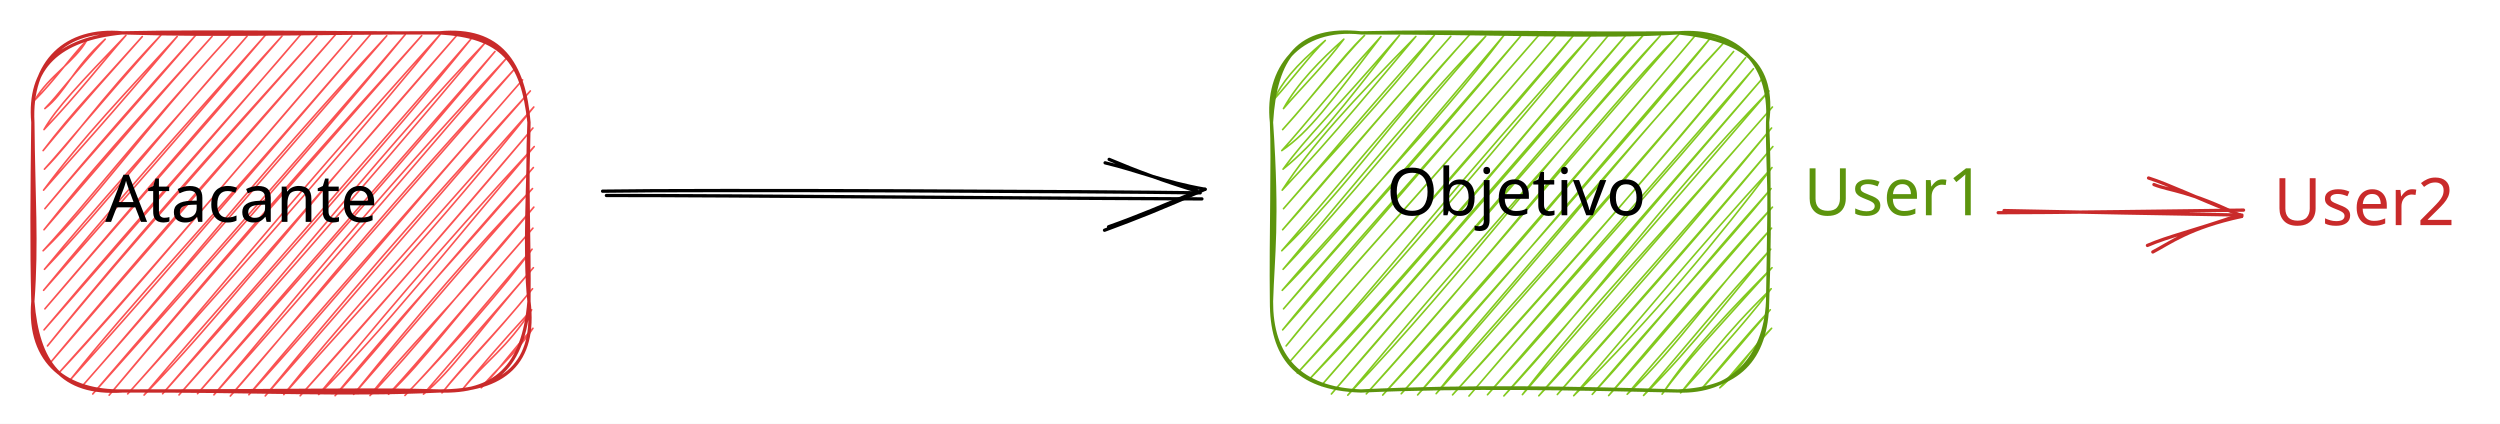
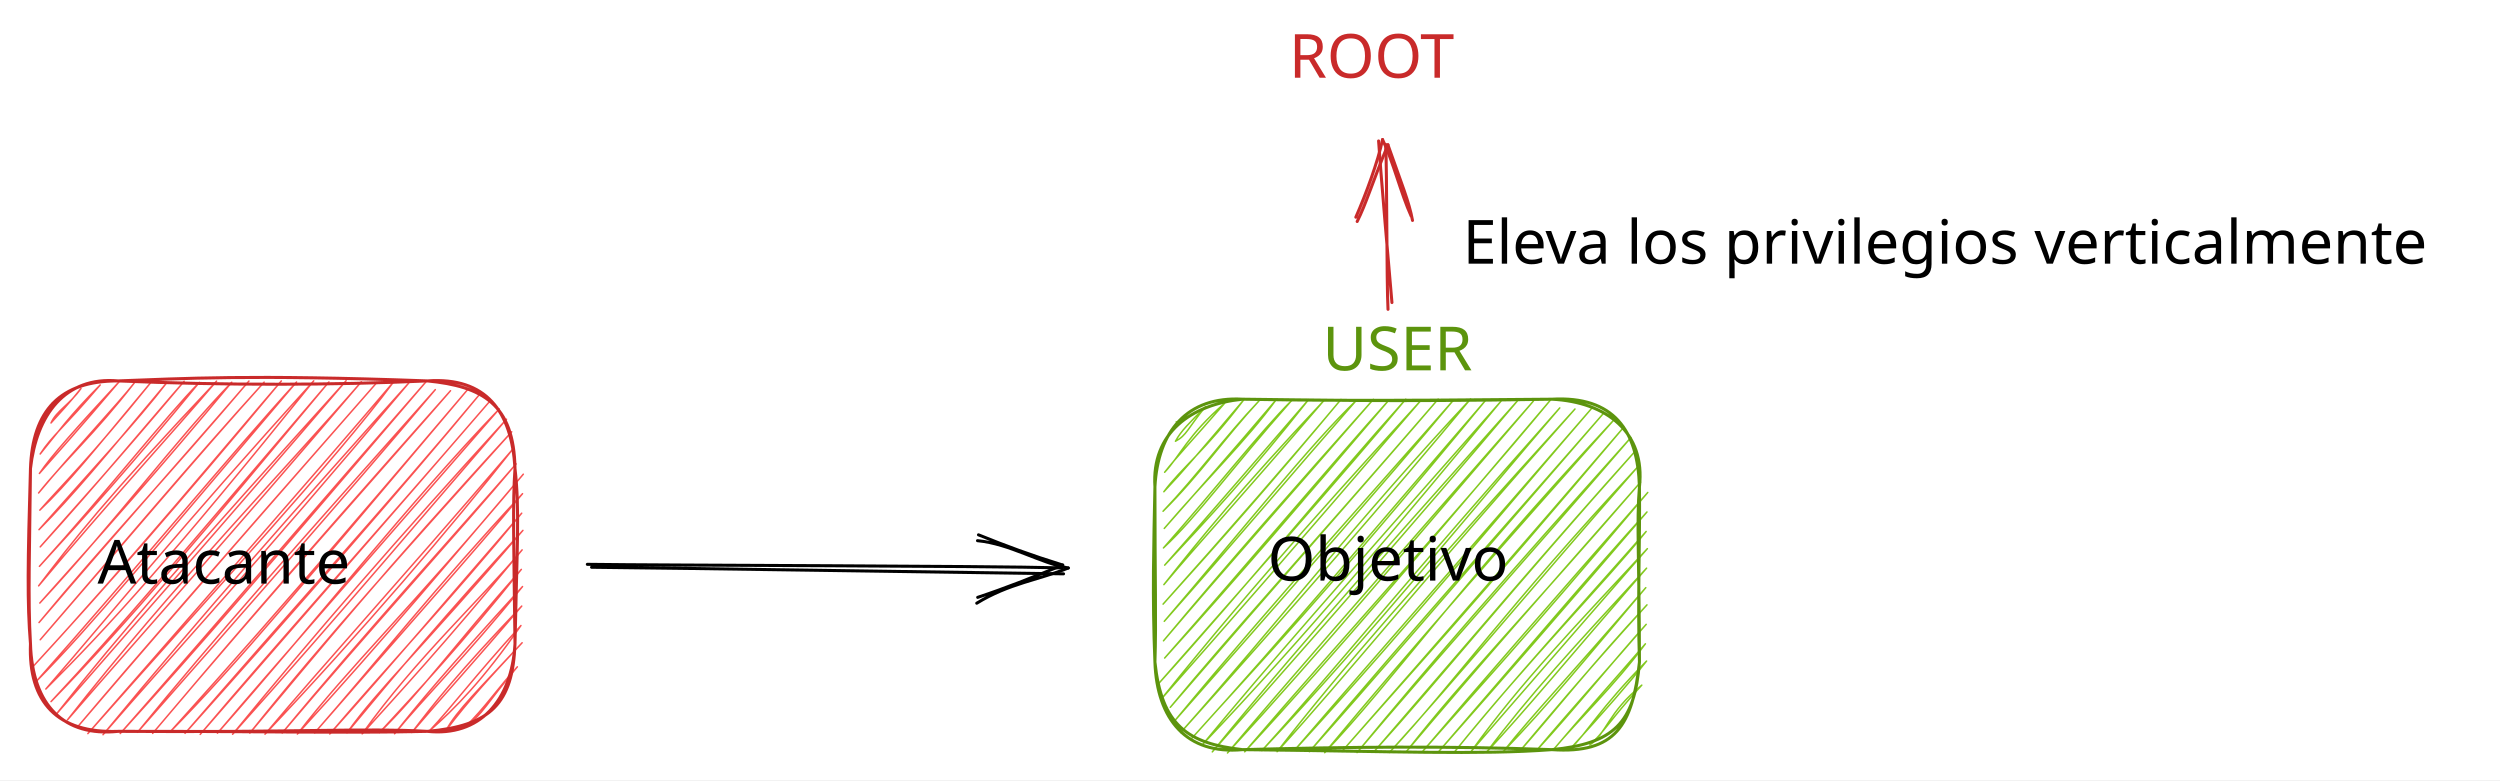
- <svg xmlns="http://www.w3.org/2000/svg" version="1.1" viewBox="0 0 760.92 129" width="760.92" height="129">
+ <svg xmlns="http://www.w3.org/2000/svg" version="1.1" viewBox="0 0 820.4 256" width="820.4" height="256">
  
-   eyJ2ZXJzaW9uIjoiMSIsImVuY29kaW5nIjoiYnN0cmluZyIsImNvbXByZXNzZWQiOnRydWUsImVuY29kZWQiOiJ4nO1YW3PaOFx1MDAxNH7nVzDsa5fqYslS3khCXHUwMDFhss0mXHUwMDE5tttpdzpcdTAwMWRhK6BgbI8tXHUwMDAypJP/vrKTWMZcdTAwMDRisjRDZ5ZcdTAwMDfAOkeci77v6Fx1MDAxY340ms2WXsSyddBsybknXHUwMDAy5Sdi1nqXrd/KJFVRaEQof06jaeLlmiOt4/Tg/XtcdTAwMTHH7aHSgyhcdTAwMWG3vWjysE1cdTAwMDZyXCJDnVx1MDAxYcV/zHOz+SN/L1x1MDAxOUqkp0U4XGZkviFcdTAwMTdZWy6oLv5cdTAwMTmFuVnqMFxuXHUwMDE5c9xCQaXHxpqWvpFeiyCVVpIttbz+8DueXHUwMDE5XHUwMDA3Q3E9XCLRXHUwMDA3NfiDTazRa1x1MDAxNVx1MDAwNH29XGJcdTAwMWViXHUwMDEy3mialFxcSnVcdTAwMTKN5Wfl65GRw8p6sS+NTM7sriSaXHUwMDBlR6FM06U9USw8pVx1MDAxN9lcdTAwMWGw8T3k4KBpV+bmXHQjWjznOzCv2D6KgijJbP/mcSSQsNZcdTAwMDfCXHUwMDFiXHUwMDBmjVx1MDAwYqFvda5cdTAwMDVBXHUwMDA0WZ3ZU0TE+jeSajjSuXslYzJPLGfEOI2pXHUwMDE1ZFx1MDAxNuKen5/wt3Lkof9cdTAwMTj505HbQ8ePK/fW10y/W1x1MDAwNUtcdTAwMTkwpZP8cH52JNDlwpt5k49cdTAwMTM2XHUwMDFmydvPYVx1MDAxMdNcdTAwMTK6RJJEs1YhuX/8Zlx1MDAxZJ3GvnjAXGZ0XHUwMDAxcImLkElcdTAwMTAu5IFcbsdGXHUwMDE4ToPArkXe2MKsUYpkO3Rztlx1MDAwZd3GXHUwMDE3TDFyaX14n8xOb1x1MDAxNul0MbyRX0aj72dcdTAwMTd3p92LfYe3XHSzNryJx1x1MDAxZOBvhjdDXHUwMDFlh/L18IaAQkBcdTAwMTh38P/4roXvXHUwMDA3+89gm66t3Fx1MDAxOJqqzbFDakN7cz72XHUwMDE02qSkke9g66FccvLXKys3e1x1MDAwNtpgXHUwMDA12MhcdTAwMDXUoS78b4VcdTAwMWK9XGbsjdAjXHUwMDE4kS2gV0qYSPShXG59XHUwMDE1XHUwMDBll1x1MDAxZHtsMHo1rvhcZiqRN828/Fx1MDAxZLRcdTAwMDFDhDJcdTAwMDZcXIy543BCSmpDXHUwMDExZ8Gu0liG/stebK7EJS9qObGa8kCk+iiaTJQ22b2MVKirWczT1cmoOZLCr0pNXHUwMDEwZVmVw3H2i8s1yn5rWmjlXHUwMDBmxfdv757VLqGzot8of64rL1rO9XPVXHUwMDA1kupicXNcdTAwMWGLXHUwMDEwXHUwMDEzl1pWvFRe5PFZXHUwMDFm9Tvn8ddZMOhFZHGs+Xzfy1x1MDAwYnZs87ColIFdllx1MDAxN47apmhwwCl1OWWuTXxRbEqUfqo2XHUwMDE0ZX1cIoTWp5erzVx1MDAxMka3KitcdTAwMGXCYJtcdTAwMWLNXHUwMDFlbVx1MDAxNOq+ussrXHUwMDFiWFo9XHUwMDExXHUwMDEzXHUwMDE1LJZOJ8eiSVVHXHUwMDBiT4S6hIFM0lx01DBDZiuQ18uQ1cpMUoVYR7GVesaSUKFMeiskjVx1MDAxMjVUoVxi/lpr1cQpT4tepl06hYFIZSbNYfE6fvHqouVcdTAwMTfgXHUwMDA0MVxcn1496Y/j7se7kFx1MDAxZaqrnslcdTAwMDVMz/19p5eLK/Ryf87t7fI25pxDl1x1MDAwMnM5cmCnvVxy9EKmRSXMNKpW8lPpXHUwMDA1zTX1ZvS6XHUwMDE43EitbqO3pdeq1Z9Jr1L/XW2OXHUwMDFk06lh7NZvjifnd5MpOutcbp9eXlxczdnpySA+2Xd6MWpcdTAwMDN8iV515r519FwipsUy9HJcYqBcZlx1MDAxM47rXV9cYlx1MDAwMOi4hJNtpsDN/Cr6nmfGvU9ydDW/vSWse/1V3pyegFnX7e1q3KOEU/h2l+OnVCbwbalbMblcdTAwMGLerp1q3fX/2Fx1MDAxMFx1MDAxNzhmsuX1mbv53PeUuVx1MDAxY1WYy3HF9m7+kHTtz26Yalx1MDAxZFx1MDAwZZEht7NNn7nrqZZS5JZm+91PtZsrfLM8T0JUWn5cdTAwMTggeZub7oQ4XHUwMDFjQ+pcdTAwMDCKyEqwtYZafIM73bNcdTAwMTPn8rz/99GXKz9h4864tlx1MDAxM1x1MDAxMKxY/ZWmWFx1MDAwYsaKeqP8uXWTvbaYYEJcdTAwMTlcdTAwMDBblJLNp7OnpcRoVGdYVDG+m1pCWJubXHUwMDE5XHUwMDE2u9B0Vqxmk1xyjbrpscudyq/bXHUwMDA0UFxuS/9cdTAwMTe8RVx1MDAxM4Devlx0QK9sXHUwMDAyXHUwMDFhj7lriTjua5O5olxmmlx1MDAxM1f+Y/jWfOtWydnhc/jLX9nJ5KUgo53Mb5z7xv2/t7E3lSJ9
+   eyJ2ZXJzaW9uIjoiMSIsImVuY29kaW5nIjoiYnN0cmluZyIsImNvbXByZXNzZWQiOnRydWUsImVuY29kZWQiOiJ4nNVZW1fbOFx1MDAxMH7nV+RkX0uqu6y+cVx0ND20UFx1MDAwMqXLnp49wlx1MDAxNomIsb2OXHUwMDEzID3895Vccli2g9OkIdmsXHUwMDFmXHUwMDEye0byjKTv08zIP7dcdTAwMWGNZvJcdTAwMTCp5odGU9270tdeLO+a71L5WMVDXHUwMDFkXHUwMDA2RoWy52E4it2sZT9JouGH9+9lXHUwMDE0tXo6uVxuw0HLXHJvn7opX92qIFx1MDAxOZqGf5nnRuNn9lswXHUwMDE0KzeRQc9XWYdMZW1cdTAwMTFWXHUwMDE1flx0g8wsZFx1MDAxYzBCXHUwMDFjyPNcdTAwMTZ6uG/MJcoz6mvpXHUwMDBmldWkoubE24s6XHUwMDAz6V5cdTAwMWVcXH25XHR9OT6kom+tXmvf7yZcdTAwMGb+06Ck21x1MDAxZsVcdTAwMDWfhklcdTAwMWNcdTAwMGXUhfaSfmq9XCLP+1xyQzNptldcdTAwMWOOev1AXHKHpT5hJF2dPKQyXHUwMDAwcunTJHxoWMm9ecJcdTAwMWPnz1lcdTAwMGbOKrb3Qj+MU9t/uFx1MDAwMkkkrfUr6Vx1MDAwZXrGhcCzba4lRVx1MDAxNNk2dy8jolwil/WV7vWTVFxiqTWmsomFhEDBhVx1MDAwMNat1ETU8bI1/lFcdTAwMWN64D1cdTAwMGb9ZdHtsuNnyaN1Nm3frsKlXGKZwlLSyZ+he1x1MDAxMW53gIhu2GT/68XX7qd8UCV8yThcdTAwMGXvmrnm8fnOOjqKPPlcdTAwMDRcdTAwMWHIXHUwMDAx4JRcdFwiiENyva+DgVFcdTAwMDYj37ey0Fx1MDAxZFicbVx1MDAxNUayXHUwMDE4vovrX1x1MDAwNThlTFx1MDAwMMDo3PiO21x1MDAxOF1+Pvx2cHhcdTAwMWHsXHLOLkdqZ7K76fjmXHUwMDA0lfHtoFp8U1dcdTAwMTDgzca3g1xcXHUwMDAx1e/jm2NKXHUwMDE4h6uHdz1cdTAwMDA5oIbl9K1cdTAwMDD4RIBXwIecOuwhgFx1MDAxMSOQk/nBN5uRXHUwMDFiXG4+SnlcdHxcYvNa8IHs+l3wkWnwoSr0IIZYXHUwMDEwTqFYXG57aDnsXHUwMDExRpizXHUwMDAw9lxuXHUwMDEzJuNkV1x1MDAwN55cdTAwMGV6Zceek4DOXHUwMDFjUTiFSuiOUi9BXHUwMDBiYMaA4GZLgFxmXHUwMDAyx+I1nVx1MDAxOVx1MDAxOaVjpVODVYFnnSj7LYfJXnh7q1x1MDAxMzPik1BcdTAwMDdJtUU2hJ2UL30lvarWvLmoq1x1MDAxMitK31iOXFz2rmGRlz3k9z/evdq6gJj0Qrb9VvG/jvOJuk9epXxtuFx1MDAxMZRcYoSQ3fZ+RfhdX50j7/RyXHUwMDFjjz7TXHUwMDFkuM+wvL7cdMJjYXe0jPBoNYRcdTAwMTeoxaFJklx1MDAwNGNcXDCHW6uW/tOpXHUwMDE1NvFcdTAwMWVCXHUwMDBl7dh+zf9cdTAwMTJCXHUwMDE3XCI6XHUwMDAwhNrlXoDo12GQdPVElfGUSlx1MDAwZuSt9lx1MDAxZkqrkyHRTNVOXCJdXHUwMDE5JIW5SjU7vu6luGz66rpcZthEm/ojVydhZLWusSR1oOLOXHUwMDE0RcNY93Qg/bNaq2ac6mNcdTAwMWX/W4VVuJJDlWqzJOS32IVhVZgnc9BhXGJcdTAwMDNHzF+t/Fx1MDAxZF8rctbp7t9cdTAwMDX/XGZuXX7yiVx1MDAxZXU3nV+c29j1xK/6amVcdTAwMTl+cdHCQlxikyZcdTAwMDFEXHJtrJVcdTAwMTn8QphcdFx1MDAwN/GFwutcdTAwMTL0XCJcYsBcIuxWSq/jq1x1MDAxYpXocbheek1bfVx1MDAwYnrVJqyYVIUv/FwiTJhcXJ6R+en12b1h0fbxxbG8S/T9ya4no4980+nlQNFcIkQ4XGabQCZcdTAwMDStlE606sliR1x1MDAwM3Vkwy1cZlx1MDAwMVx1MDAwM8QxRlxyg0AhauRsK8ie2UY4w45TKLDWn8syanZcXFTE5lx1MDAxYueyR1/0ycPOXHUwMDA0n7TZuZfs7fFPvDN6LZfdTpNZk8Ca9Fx1MDAxYVBcdTAwMDJcdDFZ9lQyy2bnsnVO3IBvwanniyPaOWi39fduW/HzmoRcdTAwMWGRdP8zOVx1MDAwNoWYY4eyKSfg9JT/n/Lm7XqwZmqK7Vx1MDAxYpbKpElt8VxmMeHQlC3z186zV3BD91wi7tigm/Zgq9l8qNMyKbQwNan5gWS+SFx1MDAwZk3sZVx1MDAxNHFnkd1ndqjPYfPKaeTsWFKC08KnkZxcdTAwMTHsXHUwMDE0jiVWnUicXHUwMDFlXHUwMDFmn603iShbXFxlflx1MDAwZeu/JmBiYip05i9/Z2/9m8pZUT7vgrS+/F3msJXiXHUwMDE2MaQ1kypQXHUwMDFh9qy3M8tfTlx1MDAwMcaYvV35+1x1MDAxZpKWXHS8vuL6vNs+XS9py1x1MDAxNldJWs6rQvuFXHUwMDA0XHRTaFx0ZFx1MDAwYrpfspZcdTAwMWPG31x1MDAwN/TmO3uYXHUwMDFj7Z336YVcdTAwMGLQprPWIZVPgKj+XHUwMDEzyTJFNcYgraqp4HCRUyuTbFx1MDAxOZo7ZC1ltZktxERcdTAwMTF4KyWW8WosXHUwMDFifjhsRLFcdTAwMWVrX/W0uX9hUerwmlx1MDAwZrRcdTAwMTZyaCFabj1vaE1cdTAwMTlF3cTMel5ymPXU3vPUWeeaY63udl/7wpxd6XaZUT0llcqqu8etx39cdTAwMDFcdTAwMTSi/5YifQ==
  <defs>
    <style class="style-fonts">
      @font-face {
        font-family: "Virgil";
        src: url("https://unpkg.com/@excalidraw/excalidraw@0.15.3/dist/excalidraw-assets/Virgil.woff2");
      }
      @font-face {
        font-family: "Cascadia";
        src: url("https://unpkg.com/@excalidraw/excalidraw@0.15.3/dist/excalidraw-assets/Cascadia.woff2");
      }
    </style>
  </defs>
-   <rect x="0" y="0" width="760.92" height="129" fill="#ffffff" />
-   <g stroke-linecap="round" transform="translate(10 10) rotate(0 75.5 54.5)">
-     <path d="M3.52 11.01 C3.52 11.01, 3.52 11.01, 3.52 11.01 M3.52 11.01 C3.52 11.01, 3.52 11.01, 3.52 11.01 M0.63 20.42 C4.75 13.19, 12.81 8.73, 16.38 2.31 M0.63 20.42 C6.23 14.92, 11.59 7.26, 16.38 2.31 M3.65 23.05 C9.92 18.29, 12.17 10.75, 22.02 1.92 M3.65 23.05 C8.05 18.56, 11.84 12.99, 22.02 1.92 M3.39 29.45 C7.01 23.11, 14.2 15.41, 28.32 0.77 M3.39 29.45 C13.53 18.82, 21.72 8.3, 28.32 0.77 M3.13 35.84 C11.83 24.33, 20.65 15.36, 33.31 1.13 M3.13 35.84 C13.93 22.72, 25.19 10.39, 33.31 1.13 M3.52 41.49 C9.85 34.49, 18.22 24.03, 38.95 0.73 M3.52 41.49 C12.36 32.57, 18.8 21.98, 38.95 0.73 M3.26 47.88 C15.27 31.69, 28.05 18.59, 43.94 1.09 M3.26 47.88 C13.46 36.21, 22.46 26.59, 43.94 1.09 M3.65 53.53 C18.26 35.92, 33.05 19.06, 49.58 0.7 M3.65 53.53 C16.76 37.98, 31.55 21.66, 49.58 0.7 M3.39 59.93 C16.29 43.6, 29.68 28.58, 54.57 1.06 M3.39 59.93 C21.29 39.19, 38.32 19.19, 54.57 1.06 M3.13 66.32 C18.86 51.18, 31.92 31.57, 60.21 0.66 M3.13 66.32 C17.79 50.3, 30.21 33.52, 60.21 0.66 M3.53 71.97 C21.59 53.11, 38.16 31.44, 65.2 1.02 M3.53 71.97 C18.95 53.1, 36.81 33.94, 65.2 1.02 M3.27 78.36 C23.41 53.74, 44.21 30.6, 70.84 0.63 M3.27 78.36 C18.55 60.95, 32.87 45.2, 70.84 0.63 M3.66 84.01 C22.53 62.02, 43.9 37.8, 75.83 0.99 M3.66 84.01 C30.97 51.95, 58.04 20.37, 75.83 0.99 M3.4 90.4 C28.29 62.13, 51.69 35.15, 81.47 0.59 M3.4 90.4 C33.62 54.43, 64.98 20.13, 81.47 0.59 M4.45 95.29 C22.49 73.23, 38.59 54.97, 86.46 0.95 M4.45 95.29 C28.98 64.69, 54.78 36.09, 86.46 0.95 M5.5 100.18 C27.14 74.95, 47.82 51.52, 92.1 0.56 M5.5 100.18 C29.71 71.15, 54.02 43.68, 92.1 0.56 M7.86 103.56 C29.3 80.68, 52.69 52.12, 97.09 0.92 M7.86 103.56 C33.46 75.13, 57.36 47.15, 97.09 0.92 M11.54 105.43 C29.68 82.46, 51.58 59.88, 102.73 0.53 M11.54 105.43 C34.05 80.53, 56.17 54.76, 102.73 0.53 M15.21 107.3 C41.68 77.38, 67.17 44.72, 107.72 0.89 M15.21 107.3 C47.34 70.86, 80.28 32.33, 107.72 0.89 M18.23 109.92 C50.38 72.29, 85.44 33.24, 113.36 0.49 M18.23 109.92 C48.91 75.46, 81.04 39.79, 113.36 0.49 M23.22 110.28 C51.61 76.57, 83.05 41.17, 118.35 0.85 M23.22 110.28 C43.05 86.73, 63.43 61.64, 118.35 0.85 M28.86 109.89 C68.89 65.59, 104.21 25, 123.99 0.46 M28.86 109.89 C51.49 84.86, 71.47 58.61, 123.99 0.46 M33.85 110.25 C55.56 88.17, 74.35 62.95, 128.98 0.82 M33.85 110.25 C54.05 86.34, 75.35 62.98, 128.98 0.82 M39.49 109.85 C57.84 88.42, 76.94 66.63, 133.31 1.93 M39.49 109.85 C74.35 70.67, 108.27 33.04, 133.31 1.93 M44.48 110.21 C78.51 71.26, 110.17 31.66, 137.64 3.05 M44.48 110.21 C68.84 82.7, 93.45 55.7, 137.64 3.05 M50.12 109.82 C72.96 83.33, 90.94 62.5, 140.66 5.67 M50.12 109.82 C84 71.73, 118.28 32.8, 140.66 5.67 M55.11 110.18 C79.54 81.39, 100.24 54.89, 144.33 7.54 M55.11 110.18 C87.16 74.39, 117.23 38.88, 144.33 7.54 M60.1 110.54 C78.65 89.86, 95.24 66.86, 146.69 10.92 M60.1 110.54 C80.12 87.02, 101.1 63.25, 146.69 10.92 M65.74 110.15 C89.07 84.74, 112.01 56.54, 149.06 14.3 M65.74 110.15 C86.7 84.92, 107.55 61.97, 149.06 14.3 M70.73 110.51 C94.08 81.86, 116.27 56.23, 151.42 17.68 M70.73 110.51 C99.81 77.61, 127.48 44.78, 151.42 17.68 M76.37 110.11 C98.61 84.95, 122.87 59.48, 152.47 22.57 M76.37 110.11 C92.14 90.24, 109.55 71.2, 152.47 22.57 M81.36 110.47 C103.53 86.07, 126.28 59.32, 152.21 28.96 M81.36 110.47 C98.23 91.22, 116.33 71.53, 152.21 28.96 M87 110.08 C106.91 90.36, 125.31 66.67, 152.6 34.61 M87 110.08 C103.68 89.94, 121.52 68.16, 152.6 34.61 M91.99 110.44 C110.36 87.82, 130.82 66.3, 152.34 41 M91.99 110.44 C107.58 93.42, 121.2 75.51, 152.34 41 M97.63 110.04 C117.39 85.57, 134.9 65.21, 152.08 47.4 M97.63 110.04 C114.81 90.55, 132.08 69.58, 152.08 47.4 M102.62 110.4 C112.85 96.91, 126.22 84.97, 152.48 53.04 M102.62 110.4 C116.65 95.87, 128.05 80.79, 152.48 53.04 M108.26 110.01 C119.19 99.87, 127.88 86.99, 152.21 59.44 M108.26 110.01 C118.4 98.92, 128.59 86.6, 152.21 59.44 M113.25 110.37 C122.99 100.34, 131.64 89.79, 151.95 65.84 M113.25 110.37 C128.9 94.1, 143.57 77.26, 151.95 65.84 M118.89 109.97 C127.91 102.59, 134.18 92.41, 152.35 71.48 M118.89 109.97 C131.86 94.84, 144 81.24, 152.35 71.48 M124.53 109.58 C132.22 99.73, 140.17 92.55, 152.09 77.88 M124.53 109.58 C130.57 102.02, 138.38 94.57, 152.09 77.88 M130.83 108.43 C137.76 99.99, 144.35 95.94, 151.82 84.28 M130.83 108.43 C136.27 101.66, 141.22 95.89, 151.82 84.28 M136.47 108.03 C142.84 101.55, 145.49 97, 152.22 89.92 M136.47 108.03 C141.02 102.22, 146.42 98.43, 152.22 89.92" stroke="#fa5252" stroke-width="0.5" fill="none" />
-     <path d="M27.25 0 M27.25 0 C59.76 1.03, 87.65 -0.1, 123.75 0 M27.25 0 C58.31 -0.63, 89.46 0.13, 123.75 0 M123.75 0 C142.66 1.1, 149.01 8.47, 151 27.25 M123.75 0 C142.26 -1.74, 149.56 9.3, 151 27.25 M151 27.25 C150.8 46.36, 149.46 66.75, 151 81.75 M151 27.25 C150.24 44.71, 151.19 63.36, 151 81.75 M151 81.75 C149.37 101.86, 140.42 109.54, 123.75 109 M151 81.75 C153.23 100.21, 143.72 109.05, 123.75 109 M123.75 109 C94.56 110.41, 67.67 108.84, 27.25 109 M123.75 109 C104.09 108.38, 85.08 108.98, 27.25 109 M27.25 109 C10.76 109.3, -1.6 100.78, 0 81.75 M27.25 109 C8.57 110.16, 1.5 100.24, 0 81.75 M0 81.75 C1.32 63.81, 0.19 50, 0 27.25 M0 81.75 C-0.41 64.71, -0.26 48.83, 0 27.25 M0 27.25 C-0.99 8.65, 10.17 -1.58, 27.25 0 M0 27.25 C-1.46 10.51, 7.88 1.9, 27.25 0" stroke="#c92a2a" stroke-width="1" fill="none" />
+   <rect x="0" y="0" width="820.4" height="256" fill="#ffffff" />
+   <g stroke-linecap="round" transform="translate(10 125) rotate(0 79.5 57.5)">
+     <path d="M7 7.41 C7 7.41, 7 7.41, 7 7.41 M7 7.41 C7 7.41, 7 7.41, 7 7.41 M6.74 13.8 C8.51 9.8, 12.82 7.83, 16.58 2.48 M6.74 13.8 C9.61 10.59, 12.83 7.22, 16.58 2.48 M3.19 23.98 C7.17 17.82, 10.77 15.61, 22.88 1.33 M3.19 23.98 C8.58 17.43, 12.77 11.39, 22.88 1.33 M2.93 30.37 C6.82 24.61, 15.25 15.24, 29.17 0.19 M2.93 30.37 C9.06 23.38, 15.51 16.3, 29.17 0.19 M2.67 36.77 C13.96 23.2, 28.3 7.98, 34.16 0.55 M2.67 36.77 C11.19 26.06, 20.84 17.72, 34.16 0.55 M3.07 42.41 C10.41 34.04, 18.78 26.16, 39.8 0.15 M3.07 42.41 C12.37 33.59, 20.09 23.81, 39.8 0.15 M2.8 48.81 C14.17 37.35, 23.62 25.85, 44.79 0.51 M2.8 48.81 C18.87 30.62, 35.26 12.98, 44.79 0.51 M3.2 54.46 C15.08 40.87, 25.28 29.96, 50.43 0.12 M3.2 54.46 C22.37 33.41, 40.75 11.14, 50.43 0.12 M2.94 60.85 C25.95 35.39, 44.13 11.96, 55.42 0.48 M2.94 60.85 C18.11 44.34, 33.27 27.5, 55.42 0.48 M2.68 67.25 C13.35 53.25, 24.51 38.75, 61.06 0.08 M2.68 67.25 C24.48 41.11, 46.64 17.04, 61.06 0.08 M3.07 72.89 C27.82 46.33, 48.35 18.59, 66.05 0.44 M3.07 72.89 C23.02 50.58, 42.76 28.46, 66.05 0.44 M2.81 79.29 C24.64 52.92, 45.65 30.74, 71.69 0.05 M2.81 79.29 C29.51 48.1, 58.36 15.63, 71.69 0.05 M3.2 84.94 C28.49 55.71, 52.57 26.91, 76.68 0.41 M3.2 84.94 C30.13 53.92, 56.68 22.51, 76.68 0.41 M0.97 93.6 C24.69 67.82, 48.69 40.44, 82.32 0.01 M0.97 93.6 C33.42 58.44, 64.38 20.87, 82.32 0.01 M2.02 98.49 C20.82 79.45, 38.42 57.72, 87.31 0.37 M2.02 98.49 C34.24 62.19, 65.66 24.13, 87.31 0.37 M5.04 101.11 C25.67 80.59, 46.09 58.19, 92.95 -0.02 M5.04 101.11 C26.84 75.99, 48.34 49.12, 92.95 -0.02 M6.75 105.24 C32.57 78.79, 57.12 49.33, 97.94 0.34 M6.75 105.24 C29.55 80.81, 49.02 57.67, 97.94 0.34 M8.46 109.38 C34.99 78.94, 61.64 48.99, 103.58 -0.06 M8.46 109.38 C29.36 82.9, 52.38 56.61, 103.58 -0.06 M12.13 111.25 C46.33 67.5, 85.33 27.21, 108.57 0.3 M12.13 111.25 C37.04 82.46, 64.36 52.27, 108.57 0.3 M15.81 113.12 C35.26 90.11, 57.72 64.26, 113.56 0.66 M15.81 113.12 C50.92 72.07, 85.82 32.33, 113.56 0.66 M18.83 115.74 C59.19 70.14, 100.06 26.15, 119.2 0.27 M18.83 115.74 C56.4 72.67, 92.52 31.6, 119.2 0.27 M23.81 116.1 C48.29 87.84, 71.65 63.17, 124.19 0.63 M23.81 116.1 C56.04 77, 89.47 39.3, 124.19 0.63 M29.46 115.71 C61.77 78.96, 95.53 39.43, 129.83 0.24 M29.46 115.71 C55.7 86.85, 79.53 59.2, 129.83 0.24 M35.1 115.31 C67.53 78.53, 101.91 39.54, 132.85 2.86 M35.1 115.31 C60.52 84.12, 86.37 55.1, 132.85 2.86 M40.09 115.67 C79.01 69.5, 118.38 25.71, 137.84 3.22 M40.09 115.67 C60.73 91.34, 81.18 66.98, 137.84 3.22 M45.73 115.28 C68.39 92.29, 89.21 66.96, 143.48 2.82 M45.73 115.28 C85.28 71.55, 124.41 25.2, 143.48 2.82 M50.72 115.64 C83.45 77.68, 117.62 40.17, 147.16 4.69 M50.72 115.64 C87.8 74.29, 123.78 32.98, 147.16 4.69 M55.7 116 C81.49 85.43, 111.22 52.51, 150.83 6.56 M55.7 116 C86.94 80.06, 119.51 42.87, 150.83 6.56 M61.35 115.6 C93.6 79.16, 124.55 39.58, 153.85 9.19 M61.35 115.6 C80.94 92.52, 100.33 70.68, 153.85 9.19 M66.33 115.96 C92.65 83.86, 120.29 51.87, 156.21 12.57 M66.33 115.96 C101.22 77.11, 133.85 38.41, 156.21 12.57 M71.98 115.57 C97.33 83.87, 123.8 54.72, 157.92 16.7 M71.98 115.57 C94.52 88.77, 115.33 63.03, 157.92 16.7 M76.96 115.93 C108.54 82.59, 138.53 47.5, 158.31 22.34 M76.96 115.93 C96.95 92.15, 117.97 69.37, 158.31 22.34 M82.61 115.53 C109.26 83.25, 139.81 49.83, 159.36 27.23 M82.61 115.53 C111.44 81.49, 141.05 49.08, 159.36 27.23 M87.59 115.89 C104.31 94.1, 124.69 74.91, 161.73 30.61 M87.59 115.89 C114.91 86.16, 141.65 54.19, 161.73 30.61 M93.24 115.5 C117.89 87.11, 145.86 55.83, 161.47 37.01 M93.24 115.5 C114.32 91.43, 132.89 67.7, 161.47 37.01 M98.22 115.86 C116.33 94.54, 137.61 72.08, 161.2 43.41 M98.22 115.86 C118.47 93.31, 137.86 70.3, 161.2 43.41 M103.87 115.46 C114.5 100.61, 127.86 88.47, 161.6 49.05 M103.87 115.46 C119.74 96.33, 136.44 76.42, 161.6 49.05 M108.85 115.82 C126.65 90.87, 147.84 71.69, 161.34 55.45 M108.85 115.82 C121.27 102.02, 134.25 88.22, 161.34 55.45 M114.5 115.43 C127.44 101.34, 141.3 86.64, 161.08 61.85 M114.5 115.43 C127.94 102.3, 138.4 87.57, 161.08 61.85 M119.48 115.79 C128.92 104.21, 142.9 90.49, 161.47 67.49 M119.48 115.79 C127.01 106.24, 135.82 95.62, 161.47 67.49 M125.13 115.4 C132.53 105.7, 140.43 95.64, 161.21 73.89 M125.13 115.4 C135.57 103.15, 146.04 91.74, 161.21 73.89 M130.77 115 C139.41 107.48, 148.79 97.81, 160.95 80.28 M130.77 115 C139.06 106.14, 145.07 97.71, 160.95 80.28 M136.41 114.61 C139.88 108.16, 147.13 101.25, 161.34 85.93 M136.41 114.61 C143.71 104.97, 151.07 96.93, 161.34 85.93 M142.71 113.46 C148.14 109.82, 149.79 105.66, 159.77 93.83 M142.71 113.46 C148.98 107.47, 153.86 100.18, 159.77 93.83" stroke="#fa5252" stroke-width="0.5" fill="none" />
+     <path d="M28.75 0 M28.75 0 C49.91 -0.75, 71.32 -2.16, 130.25 0 M28.75 0 C63.51 1.49, 99.23 1.42, 130.25 0 M130.25 0 C149.59 -1.38, 157.92 10.04, 159 28.75 M130.25 0 C148.36 1.77, 158.69 7.63, 159 28.75 M159 28.75 C160.59 42.46, 159.61 55.28, 159 86.25 M159 28.75 C158.21 39.9, 158.6 53.37, 159 86.25 M159 86.25 C158.3 105.84, 151.03 113.22, 130.25 115 M159 86.25 C157.93 105.12, 147.31 116.8, 130.25 115 M130.25 115 C109.81 113.82, 88.06 115.41, 28.75 115 M130.25 115 C102.25 115.66, 75.22 114.93, 28.75 115 M28.75 115 C11.18 116.83, 0.61 106.72, 0 86.25 M28.75 115 C8.9 115.71, -0.77 105.48, 0 86.25 M0 86.25 C-1.12 72.64, -0.89 59.8, 0 28.75 M0 86.25 C-0.89 71.19, -0.23 54.17, 0 28.75 M0 28.75 C1.96 11.2, 11.3 -1.56, 28.75 0 M0 28.75 C0.66 9.61, 9.81 -0.03, 28.75 0" stroke="#c92a2a" stroke-width="1" fill="none" />
  </g>
-   <g stroke-linecap="round" transform="translate(387 10) rotate(0 75.5 54.5)">
-     <path d="M3.52 11.01 C3.52 11.01, 3.52 11.01, 3.52 11.01 M3.52 11.01 C3.52 11.01, 3.52 11.01, 3.52 11.01 M0.63 20.42 C3.24 15.22, 6.57 10.56, 16.38 2.31 M0.63 20.42 C6.42 14, 11.92 6.57, 16.38 2.31 M3.65 23.05 C7.83 15.44, 15.09 8.07, 22.02 1.92 M3.65 23.05 C9.97 15.76, 16.02 9.91, 22.02 1.92 M3.39 29.45 C13.36 18.56, 20.74 8, 28.32 0.77 M3.39 29.45 C12.87 18.88, 21.93 7.34, 28.32 0.77 M3.13 35.84 C11.47 30.13, 17.53 21.8, 33.31 1.13 M3.13 35.84 C9.83 28.52, 17.14 18.87, 33.31 1.13 M3.52 41.49 C13.33 33.54, 20.26 24.41, 38.95 0.73 M3.52 41.49 C10.53 31.82, 18.4 24.53, 38.95 0.73 M3.26 47.88 C12.17 34.22, 24.48 20.91, 43.94 1.09 M3.26 47.88 C19.28 30.93, 33.75 13.15, 43.94 1.09 M3.65 53.53 C18.39 36.52, 33.1 21.78, 49.58 0.7 M3.65 53.53 C16.05 39.36, 27.96 24.62, 49.58 0.7 M3.39 59.93 C16.58 45.27, 29.41 29.33, 54.57 1.06 M3.39 59.93 C16.18 44.97, 27.8 31.27, 54.57 1.06 M3.13 66.32 C23 47.15, 37.49 25.68, 60.21 0.66 M3.13 66.32 C21.13 45.64, 36.81 26.24, 60.21 0.66 M3.53 71.97 C23.84 50.55, 41.07 28.4, 65.2 1.02 M3.53 71.97 C26.46 44.41, 49.64 16.8, 65.2 1.02 M3.27 78.36 C24.63 53.35, 48.28 30.48, 70.84 0.63 M3.27 78.36 C19.12 62.27, 33.47 44.71, 70.84 0.63 M3.66 84.01 C25.06 59.45, 44.41 38.66, 75.83 0.99 M3.66 84.01 C22.05 62.35, 41.73 40.51, 75.83 0.99 M3.4 90.4 C27.03 63.71, 50.45 36.1, 81.47 0.59 M3.4 90.4 C22.44 66.86, 43.7 44.02, 81.47 0.59 M4.45 95.29 C24.57 70.62, 45.47 49.08, 86.46 0.95 M4.45 95.29 C21.65 73.75, 41.28 53.78, 86.46 0.95 M5.5 100.18 C39.79 60.7, 73.09 24.1, 92.1 0.56 M5.5 100.18 C26.44 76.41, 46.88 52.95, 92.1 0.56 M7.86 103.56 C32.44 76.61, 56.77 45.1, 97.09 0.92 M7.86 103.56 C40.51 68.8, 71.33 31.47, 97.09 0.92 M11.54 105.43 C32.65 83.62, 53.98 58.99, 102.73 0.53 M11.54 105.43 C36.47 78.16, 59.7 51.87, 102.73 0.53 M15.21 107.3 C51.41 66.06, 87.18 25.5, 107.72 0.89 M15.21 107.3 C48.56 68.77, 82.64 29.38, 107.72 0.89 M18.23 109.92 C55.11 67.84, 91.48 23.35, 113.36 0.49 M18.23 109.92 C42.3 81.6, 67.38 53.63, 113.36 0.49 M23.22 110.28 C58.21 73.74, 88.68 32.4, 118.35 0.85 M23.22 110.28 C57.04 69.89, 93.15 29.84, 118.35 0.85 M28.86 109.89 C64.4 71.1, 96.84 28.58, 123.99 0.46 M28.86 109.89 C52.6 83.48, 76.3 55.1, 123.99 0.46 M33.85 110.25 C69.68 71.87, 102.92 31.48, 128.98 0.82 M33.85 110.25 C61.06 79.76, 87.19 50.23, 128.98 0.82 M39.49 109.85 C76.88 67.58, 114.97 24.9, 133.31 1.93 M39.49 109.85 C64.24 83.23, 86.09 56.47, 133.31 1.93 M44.48 110.21 C79.9 71.33, 110.89 31.29, 137.64 3.05 M44.48 110.21 C76.39 72.64, 109.58 33.65, 137.64 3.05 M50.12 109.82 C68.19 86.95, 89.49 66.1, 140.66 5.67 M50.12 109.82 C84.97 71.15, 116.8 34.13, 140.66 5.67 M55.11 110.18 C81.08 81.79, 105.92 53.95, 144.33 7.54 M55.11 110.18 C86.98 74.57, 118.1 40.11, 144.33 7.54 M60.1 110.54 C86.65 79.34, 117.64 46.62, 146.69 10.92 M60.1 110.54 C87.62 78.3, 114.9 47.27, 146.69 10.92 M65.74 110.15 C85.29 87.52, 103.3 66.87, 149.06 14.3 M65.74 110.15 C93.08 80.21, 119.72 48.31, 149.06 14.3 M70.73 110.51 C96.05 83.56, 116.15 54.38, 151.42 17.68 M70.73 110.51 C95.46 82.45, 119.8 54.54, 151.42 17.68 M76.37 110.11 C96.2 84.22, 118.58 61.56, 152.47 22.57 M76.37 110.11 C105.44 76.9, 136.13 41.07, 152.47 22.57 M81.36 110.47 C103.19 87.18, 125.51 61.51, 152.21 28.96 M81.36 110.47 C105.36 82.64, 130.37 54.97, 152.21 28.96 M87 110.08 C105.87 88.81, 125.98 66.61, 152.6 34.61 M87 110.08 C101.3 93.34, 117.75 75.51, 152.6 34.61 M91.99 110.44 C115.53 87.4, 136.89 61.4, 152.34 41 M91.99 110.44 C111.78 87.65, 131.1 64.09, 152.34 41 M97.63 110.04 C115.17 91.02, 130.08 72.07, 152.08 47.4 M97.63 110.04 C117.93 86.25, 138.35 64.27, 152.08 47.4 M102.62 110.4 C116.51 95.29, 128.99 79.76, 152.48 53.04 M102.62 110.4 C121.75 87.82, 141.53 64.61, 152.48 53.04 M108.26 110.01 C123.82 95.32, 135.92 76.91, 152.21 59.44 M108.26 110.01 C119.41 96.62, 131.07 84.04, 152.21 59.44 M113.25 110.37 C127.86 96.07, 142.14 77.19, 151.95 65.84 M113.25 110.37 C125.67 96.03, 137.33 81.47, 151.95 65.84 M118.89 109.97 C127.98 96.27, 141.48 82.47, 152.35 71.48 M118.89 109.97 C125.82 100.31, 134.91 90.88, 152.35 71.48 M124.53 109.58 C131.82 100.69, 136.79 92.84, 152.09 77.88 M124.53 109.58 C134.01 99.14, 141.93 90.95, 152.09 77.88 M130.83 108.43 C137.07 101.83, 144.78 92.41, 151.82 84.28 M130.83 108.43 C137.08 101.08, 144.67 91.82, 151.82 84.28 M136.47 108.03 C142.74 102.81, 144.17 97.95, 152.22 89.92 M136.47 108.03 C140.9 102.96, 145.47 97.29, 152.22 89.92" stroke="#82c91e" stroke-width="0.5" fill="none" />
-     <path d="M27.25 0 M27.25 0 C65.03 -0.06, 101.38 1.54, 123.75 0 M27.25 0 C57.24 -0.7, 86.18 0.34, 123.75 0 M123.75 0 C140.34 -1.27, 152.24 8.04, 151 27.25 M123.75 0 C143.82 2.04, 153.3 9.37, 151 27.25 M151 27.25 C150.76 37.46, 152.18 49.85, 151 81.75 M151 27.25 C151.81 46.41, 151.25 65.05, 151 81.75 M151 81.75 C150.8 99.69, 141.86 108.29, 123.75 109 M151 81.75 C150.24 99.05, 139.76 109.59, 123.75 109 M123.75 109 C94.31 108.12, 60.12 107.41, 27.25 109 M123.75 109 C92.49 108.32, 60.03 107.57, 27.25 109 M27.25 109 C8.59 108.38, -0.08 98.44, 0 81.75 M27.25 109 C7.09 108.41, -0.09 98.16, 0 81.75 M0 81.75 C0.43 67.81, 2.08 57.88, 0 27.25 M0 81.75 C-0.25 61.5, 0.52 38.89, 0 27.25 M0 27.25 C1.2 7.44, 8.19 -1.94, 27.25 0 M0 27.25 C-1.78 10.97, 8.26 -2.02, 27.25 0" stroke="#5c940d" stroke-width="1" fill="none" />
+   <g stroke-linecap="round" transform="translate(379 131) rotate(0 79.5 57.5)">
+     <path d="M7 7.41 C7 7.41, 7 7.41, 7 7.41 M7 7.41 C7 7.41, 7 7.41, 7 7.41 M6.74 13.8 C10.39 11.93, 10.78 9.54, 16.58 2.48 M6.74 13.8 C8.53 10.44, 11.37 7.72, 16.58 2.48 M3.19 23.98 C8.04 18.87, 10.78 11.76, 22.88 1.33 M3.19 23.98 C7.04 19.01, 12.58 13.2, 22.88 1.33 M2.93 30.37 C9.18 23.78, 14.12 17.96, 29.17 0.19 M2.93 30.37 C8.7 22.59, 16.51 16.93, 29.17 0.19 M2.67 36.77 C14.69 24.9, 22.93 12.68, 34.16 0.55 M2.67 36.77 C14.1 24.77, 22.64 12.69, 34.16 0.55 M3.07 42.41 C16.62 26.52, 30.18 13.42, 39.8 0.15 M3.07 42.41 C13.89 30.15, 24.86 17.79, 39.8 0.15 M2.8 48.81 C13.88 38.56, 24.59 23.37, 44.79 0.51 M2.8 48.81 C19.43 30.04, 34.99 10.15, 44.79 0.51 M3.2 54.46 C17.33 39.34, 31.44 24.24, 50.43 0.12 M3.2 54.46 C19.44 36.08, 34.72 18.29, 50.43 0.12 M2.94 60.85 C15.46 45.08, 27.34 30.34, 55.42 0.48 M2.94 60.85 C13.8 47.88, 26.8 33.87, 55.42 0.48 M2.68 67.25 C21.3 46.69, 38.49 27.16, 61.06 0.08 M2.68 67.25 C23.37 44.09, 45.44 18.78, 61.06 0.08 M3.07 72.89 C26.49 46.49, 45.7 23.63, 66.05 0.44 M3.07 72.89 C28.29 43.43, 51.63 14.08, 66.05 0.44 M2.81 79.29 C22.1 56.6, 40.53 35.95, 71.69 0.05 M2.81 79.29 C24.35 53.45, 45.75 29.15, 71.69 0.05 M3.2 84.94 C26.72 59.05, 49.85 31.89, 76.68 0.41 M3.2 84.94 C31.37 52.88, 59.09 19.92, 76.68 0.41 M0.97 93.6 C30.83 60.58, 58.83 26.07, 82.32 0.01 M0.97 93.6 C31.72 58.53, 60.96 25.7, 82.32 0.01 M2.02 98.49 C34.42 58.1, 66.53 23.23, 87.31 0.37 M2.02 98.49 C23.07 74.66, 44.28 50.54, 87.31 0.37 M5.04 101.11 C38.53 62.28, 74.42 21.64, 92.95 -0.02 M5.04 101.11 C26.18 75.55, 48.89 50.93, 92.95 -0.02 M6.75 105.24 C39.87 67.62, 75.09 27.82, 97.94 0.34 M6.75 105.24 C39.36 65.82, 74.42 27.27, 97.94 0.34 M8.46 109.38 C39.42 74.52, 67.13 38.77, 103.58 -0.06 M8.46 109.38 C43.67 70.31, 78.3 30.43, 103.58 -0.06 M12.13 111.25 C33.64 87.18, 55.32 65.1, 108.57 0.3 M12.13 111.25 C43.18 77.16, 72.73 41.81, 108.57 0.3 M15.81 113.12 C48.54 78.79, 80.67 40.46, 113.56 0.66 M15.81 113.12 C37.22 87.23, 59.01 62.43, 113.56 0.66 M18.83 115.74 C52.35 77.83, 83.74 42.32, 119.2 0.27 M18.83 115.74 C51.81 75.26, 87.68 35.81, 119.2 0.27 M23.81 116.1 C54.79 82.41, 84.05 47.35, 124.19 0.63 M23.81 116.1 C43.62 92.61, 63.91 69.41, 124.19 0.63 M29.46 115.71 C60.35 82.4, 89.95 47.23, 129.83 0.24 M29.46 115.71 C63.06 76.47, 97.9 38.79, 129.83 0.24 M35.1 115.31 C71.14 77.16, 105.97 34.11, 132.85 2.86 M35.1 115.31 C59.69 88.14, 82.41 59.53, 132.85 2.86 M40.09 115.67 C63.17 90.35, 84.79 63.03, 137.84 3.22 M40.09 115.67 C60.99 88.81, 84.59 61.95, 137.84 3.22 M45.73 115.28 C84.8 72.62, 119.43 30.58, 143.48 2.82 M45.73 115.28 C76.5 79.49, 106.71 45.32, 143.48 2.82 M50.72 115.64 C85.56 74.29, 121.22 34.5, 147.16 4.69 M50.72 115.64 C71.14 92.82, 92.22 68.16, 147.16 4.69 M55.7 116 C78.77 91.69, 97.13 64.21, 150.83 6.56 M55.7 116 C86.02 79.52, 117.31 44.32, 150.83 6.56 M61.35 115.6 C84.42 89.33, 105 67.12, 153.85 9.19 M61.35 115.6 C91.99 80.72, 122.57 45.61, 153.85 9.19 M66.33 115.96 C91.97 85.56, 120.95 53.61, 156.21 12.57 M66.33 115.96 C90.35 86.72, 114.96 58.61, 156.21 12.57 M71.98 115.57 C102.28 80.47, 130.77 46.85, 157.92 16.7 M71.98 115.57 C94.28 90.93, 115.15 64.63, 157.92 16.7 M76.96 115.93 C98.3 93.01, 115.07 68.73, 158.31 22.34 M76.96 115.93 C100.07 90.4, 121.96 63.92, 158.31 22.34 M82.61 115.53 C101.05 91.88, 124.28 67.94, 159.36 27.23 M82.61 115.53 C106.08 87.73, 130.28 60.29, 159.36 27.23 M87.59 115.89 C104.89 96.16, 120.54 79.59, 161.73 30.61 M87.59 115.89 C107.17 92.83, 128.28 68.72, 161.73 30.61 M93.24 115.5 C119.75 84.87, 144.97 54.98, 161.47 37.01 M93.24 115.5 C114.71 91.25, 135.25 67.59, 161.47 37.01 M98.22 115.86 C122.08 86.16, 148.53 59.28, 161.2 43.41 M98.22 115.86 C111.62 99.33, 124.29 84.89, 161.2 43.41 M103.87 115.46 C119.96 93.07, 138.63 73.78, 161.6 49.05 M103.87 115.46 C118.38 98.6, 132.32 82.75, 161.6 49.05 M108.85 115.82 C123.12 96.84, 137.07 81.79, 161.34 55.45 M108.85 115.82 C121.54 102.19, 135.15 85.7, 161.34 55.45 M114.5 115.43 C128.92 100.53, 140.96 85.7, 161.08 61.85 M114.5 115.43 C123.78 103.7, 134.93 92.17, 161.08 61.85 M119.48 115.79 C129.13 104.35, 138.98 92.36, 161.47 67.49 M119.48 115.79 C131.47 102.26, 142.99 87.35, 161.47 67.49 M125.13 115.4 C137.47 102.04, 150.82 85.4, 161.21 73.89 M125.13 115.4 C137.15 101.1, 150.74 86.12, 161.21 73.89 M130.77 115 C138.86 105.26, 150.65 94.25, 160.95 80.28 M130.77 115 C139.75 104.36, 150.11 92.82, 160.95 80.28 M136.41 114.61 C141.53 109.89, 145.83 101.64, 161.34 85.93 M136.41 114.61 C147.34 102.66, 156.11 92.59, 161.34 85.93 M142.71 113.46 C147.95 110.1, 148.59 102.83, 159.77 93.83 M142.71 113.46 C146.88 109.86, 149.8 104.7, 159.77 93.83" stroke="#82c91e" stroke-width="0.5" fill="none" />
+     <path d="M28.75 0 M28.75 0 C51.28 0.19, 74.63 0.94, 130.25 0 M28.75 0 C49.4 0.37, 70.21 0.61, 130.25 0 M130.25 0 C150.64 -1.15, 158.45 10.3, 159 28.75 M130.25 0 C148.36 0.91, 161.03 10.99, 159 28.75 M159 28.75 C159.23 46.17, 158.35 65.48, 159 86.25 M159 28.75 C158.01 40.41, 158.96 52.51, 159 86.25 M159 86.25 C157.48 106.34, 150.48 113.07, 130.25 115 M159 86.25 C156.77 107.01, 151.14 116.44, 130.25 115 M130.25 115 C106.43 116.79, 78.12 115.53, 28.75 115 M130.25 115 C95.88 113.74, 63.82 114.09, 28.75 115 M28.75 115 C10.47 116.71, 0.64 105.17, 0 86.25 M28.75 115 C10.77 113.01, 2.18 107.05, 0 86.25 M0 86.25 C-0.9 64.84, -0.37 47.18, 0 28.75 M0 86.25 C0.45 72.86, 0 59.95, 0 28.75 M0 28.75 C0.97 10.44, 10.64 -1.04, 28.75 0 M0 28.75 C-1.14 11.11, 11.77 1.72, 28.75 0" stroke="#5c940d" stroke-width="1" fill="none" />
  </g>
  <g stroke-linecap="round">
-     <g transform="translate(184 60) rotate(0 90.5 0)">
-       <path d="M0.57 -0.5 C30.87 -0.56, 151.67 0.5, 181.82 0.54 M-0.59 -1.81 C29.62 -2.31, 151.05 -1.76, 181.3 -1.3" stroke="#000000" stroke-width="1" fill="none" />
+     <g transform="translate(194 186) rotate(0 77 1)">
+       <path d="M0.13 0.15 C25.83 0.37, 129.48 2, 155.01 2.31 M-1.26 -0.81 C24.3 -0.45, 129.02 -0.35, 154.59 0.36" stroke="#000000" stroke-width="1" fill="none" />
    </g>
-     <g transform="translate(184 60) rotate(0 90.5 0)">
-       <path d="M152.18 10.08 C162.42 6.3, 169.66 3.42, 182.79 -2.39 M153.41 9.03 C162.07 5.97, 170.49 2.43, 180.36 -1.8" stroke="#000000" stroke-width="1" fill="none" />
+     <g transform="translate(194 186) rotate(0 77 1)">
+       <path d="M126.53 11.95 C137.07 5.45, 147.02 4.28, 156.57 0.39 M126.84 10.03 C135.94 7.03, 144.54 3.59, 154.74 -0.57" stroke="#000000" stroke-width="1" fill="none" />
    </g>
-     <g transform="translate(184 60) rotate(0 90.5 0)">
-       <path d="M152.36 -10.44 C162.69 -8, 169.89 -4.66, 182.79 -2.39 M153.59 -11.49 C161.99 -7.93, 170.35 -4.85, 180.36 -1.8" stroke="#000000" stroke-width="1" fill="none" />
+     <g transform="translate(194 186) rotate(0 77 1)">
+       <path d="M126.78 -8.57 C137.4 -7.57, 147.26 -1.24, 156.57 0.39 M127.1 -10.49 C135.95 -6.9, 144.47 -3.74, 154.74 -0.57" stroke="#000000" stroke-width="1" fill="none" />
    </g>
  </g>
  <mask />
-   <g transform="translate(32 52) rotate(0 46.35995 12.5)">
+   <g transform="translate(32 176) rotate(0 46.35995 12.5)">
    <text x="0" y="0" font-family="Virgil, Segoe UI Emoji" font-size="20px" fill="#000000" text-anchor="start" style="white-space: pre;" direction="ltr" dominant-baseline="text-before-edge">Atacante</text>
  </g>
-   <g transform="translate(422 50) rotate(0 39.69996 12.5)">
+   <g transform="translate(416 175) rotate(0 39.69996 12.5)">
    <text x="0" y="0" font-family="Virgil, Segoe UI Emoji" font-size="20px" fill="#000000" text-anchor="start" style="white-space: pre;" direction="ltr" dominant-baseline="text-before-edge">Objetivo</text>
  </g>
-   <g transform="translate(549 50) rotate(0 25.04997 12.5)">
-     <text x="0" y="0" font-family="Virgil, Segoe UI Emoji" font-size="20px" fill="#5c940d" text-anchor="start" style="white-space: pre;" direction="ltr" dominant-baseline="text-before-edge">User1</text>
-   </g>
  <g stroke-linecap="round">
-     <g transform="translate(609 64) rotate(0 36.5 0)">
-       <path d="M-0.81 0.74 C11.66 0.79, 61.48 0.11, 73.86 -0.05 M0.97 0.09 C13.44 0.37, 61.36 1.31, 73.37 1.46" stroke="#c92a2a" stroke-width="1" fill="none" />
+     <g transform="translate(456.4499 100) rotate(0 -1.655302 -26.5)">
+       <path d="M0.33 -0.72 C-0.47 -9.52, -3.49 -45, -4.05 -53.75 M-0.96 1.51 C-1.44 -7.06, -1.27 -43.69, -1.72 -52.61" stroke="#c92a2a" stroke-width="1" fill="none" />
    </g>
-     <g transform="translate(609 64) rotate(0 36.5 0)">
-       <path d="M46.25 12.69 C51.25 10.11, 57.25 5.34, 73.28 1.87 M44.61 10.7 C51.12 7.9, 57.96 6.46, 72.68 1.4" stroke="#c92a2a" stroke-width="1" fill="none" />
+     <g transform="translate(456.4499 100) rotate(0 -1.655302 -26.5)">
+       <path d="M6.64 -29.07 C3.3 -36.39, 0.7 -47.12, -2.75 -54.2 M7.08 -27.66 C5.99 -33.72, 3.53 -39.59, -0.99 -52.49" stroke="#c92a2a" stroke-width="1" fill="none" />
    </g>
-     <g transform="translate(609 64) rotate(0 36.5 0)">
-       <path d="M46.59 -7.83 C51.46 -5.86, 57.38 -6.06, 73.28 1.87 M44.95 -9.82 C51.33 -7.78, 58.08 -4.37, 72.68 1.4" stroke="#c92a2a" stroke-width="1" fill="none" />
+     <g transform="translate(456.4499 100) rotate(0 -1.655302 -26.5)">
+       <path d="M-11.52 -28.72 C-8.23 -36.22, -4.22 -47.07, -2.75 -54.2 M-11.08 -27.31 C-8.08 -33.28, -6.44 -39.24, -0.99 -52.49" stroke="#c92a2a" stroke-width="1" fill="none" />
    </g>
  </g>
  <mask />
-   <g transform="translate(692 53) rotate(0 29.45997 12.5)">
-     <text x="0" y="0" font-family="Virgil, Segoe UI Emoji" font-size="20px" fill="#c92a2a" text-anchor="start" style="white-space: pre;" direction="ltr" dominant-baseline="text-before-edge">User2</text>
+   <g transform="translate(423 10) rotate(0 29.33997 12.5)">
+     <text x="0" y="0" font-family="Virgil, Segoe UI Emoji" font-size="20px" fill="#c92a2a" text-anchor="start" style="white-space: pre;" direction="ltr" dominant-baseline="text-before-edge">ROOT</text>
+   </g>
+   <g transform="translate(434 106) rotate(0 26.73997 12.5)">
+     <text x="0" y="0" font-family="Virgil, Segoe UI Emoji" font-size="20px" fill="#5c940d" text-anchor="start" style="white-space: pre;" direction="ltr" dominant-baseline="text-before-edge">USER</text>
+   </g>
+   <g transform="translate(480 71) rotate(0 165.1998 12.5)">
+     <text x="0" y="0" font-family="Virgil, Segoe UI Emoji" font-size="20px" fill="#000000" text-anchor="start" style="white-space: pre;" direction="ltr" dominant-baseline="text-before-edge">Eleva los privilegios verticalmente</text>
  </g>
</svg>
